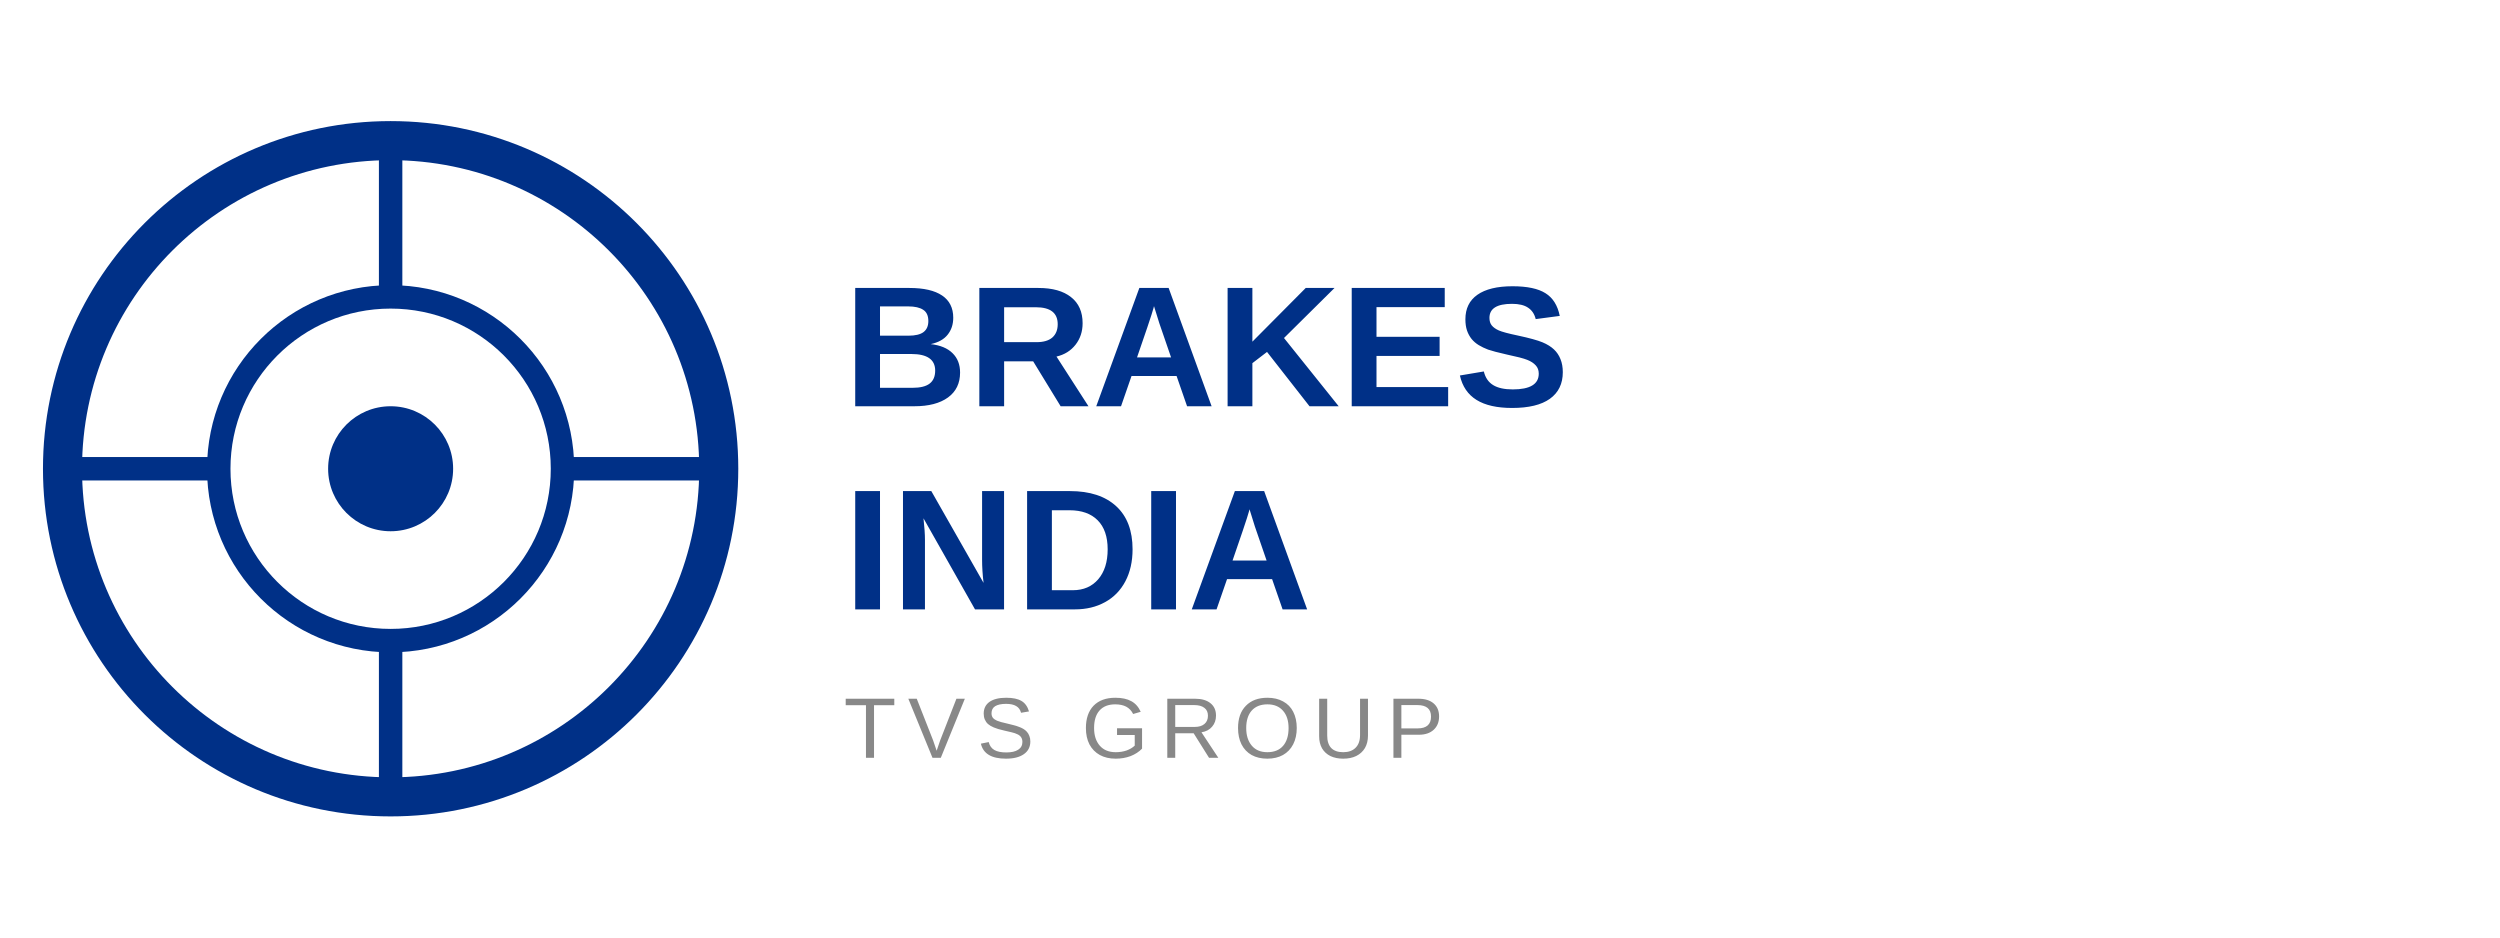
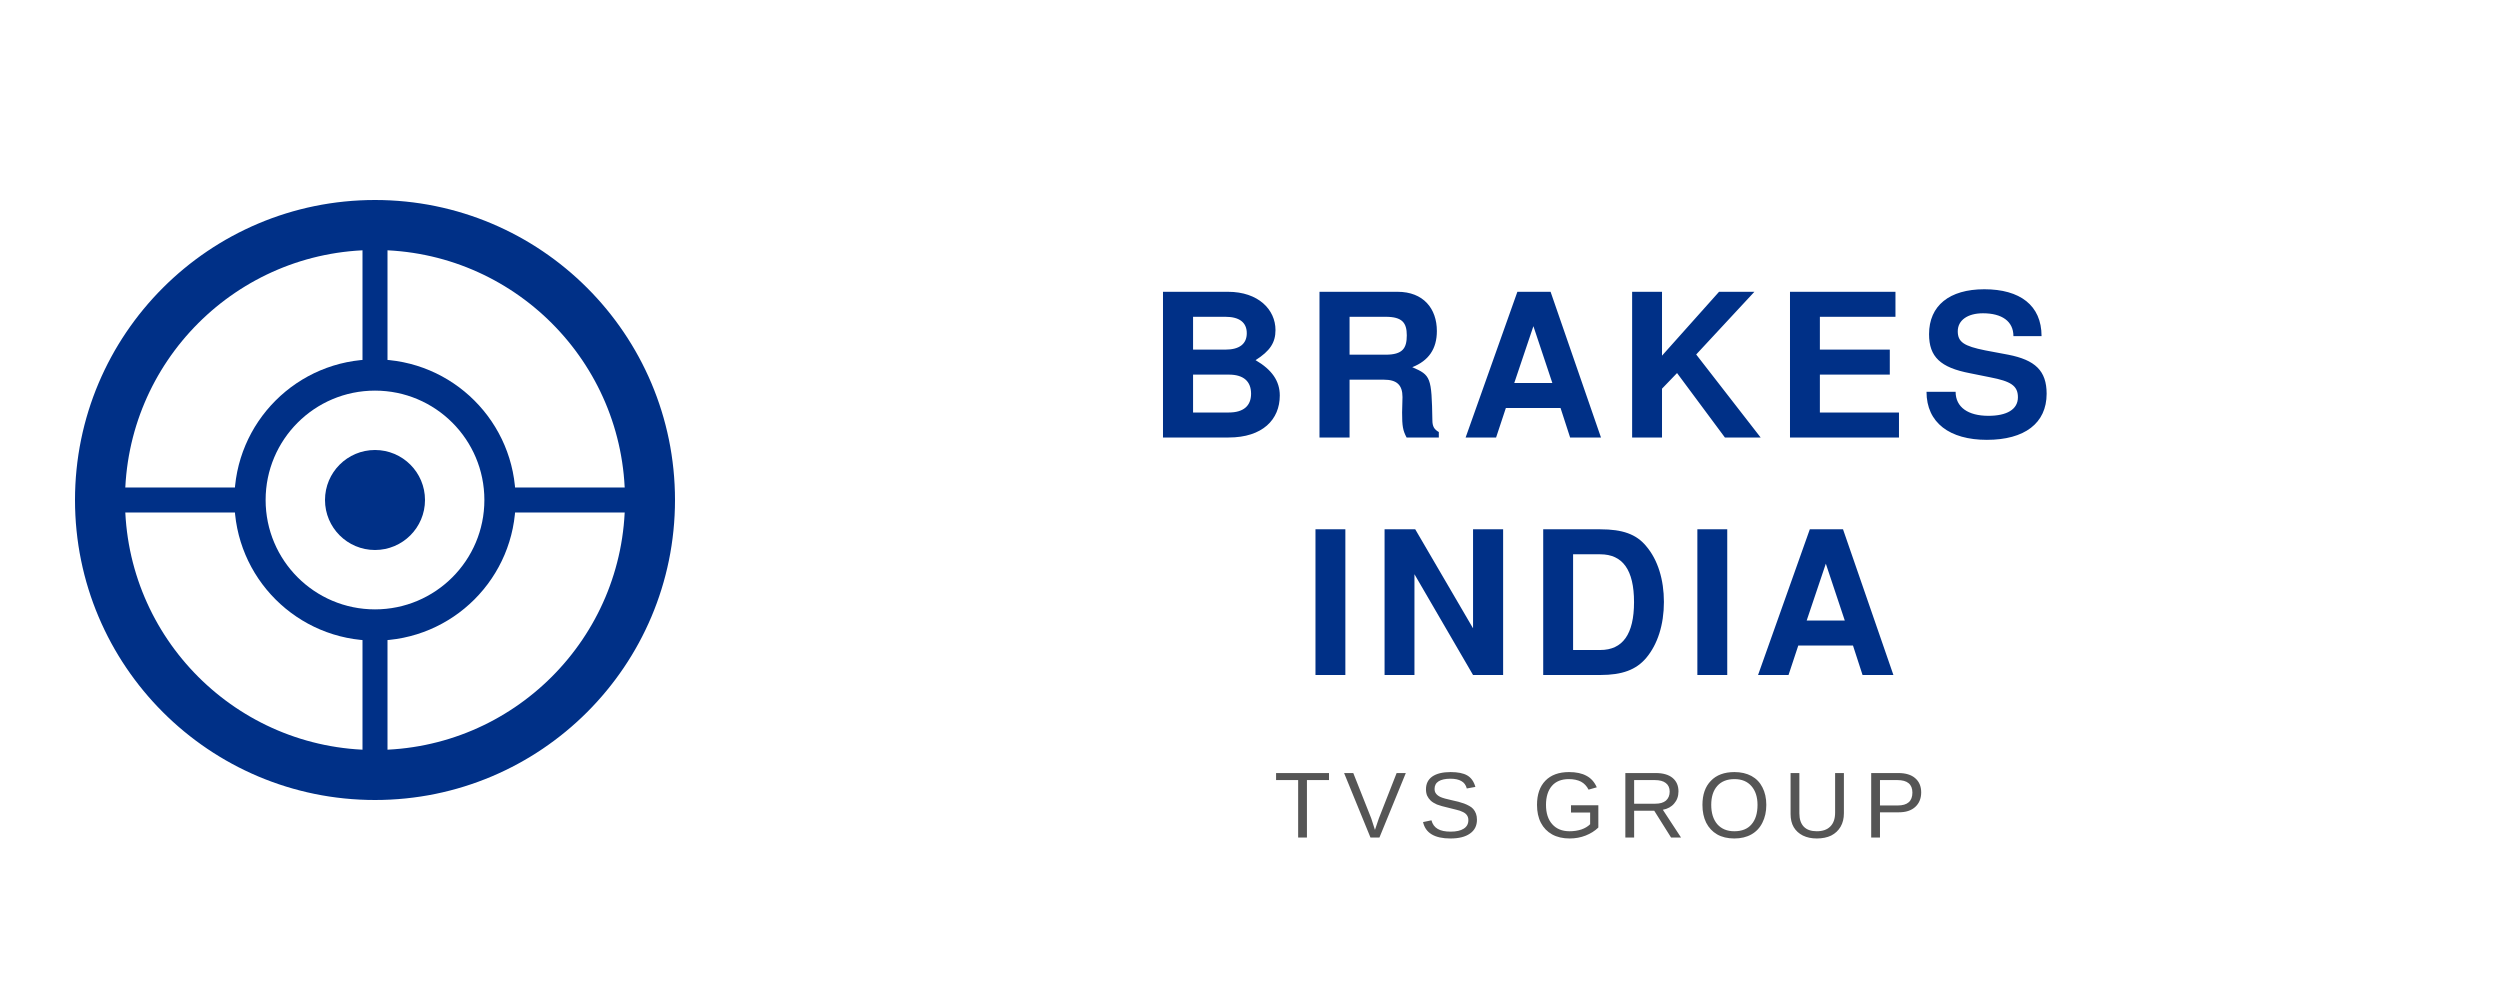
- <svg xmlns="http://www.w3.org/2000/svg" viewBox="0 0 320 120" role="img" aria-label="Brakes India Limited">
-   <circle cx="50" cy="60" r="42" fill="none" stroke="#003087" stroke-width="5" />
-   <circle cx="50" cy="60" r="22" fill="none" stroke="#003087" stroke-width="3" />
-   <line x1="50" y1="18" x2="50" y2="38" stroke="#003087" stroke-width="3" />
-   <line x1="50" y1="82" x2="50" y2="102" stroke="#003087" stroke-width="3" />
-   <line x1="8" y1="60" x2="28" y2="60" stroke="#003087" stroke-width="3" />
-   <line x1="72" y1="60" x2="92" y2="60" stroke="#003087" stroke-width="3" />
-   <circle cx="50" cy="60" r="8" fill="#003087" />
-   <text x="108" y="52" font-family="Arial, Helvetica, sans-serif" font-weight="800" font-size="22" fill="#003087">BRAKES</text>
-   <text x="108" y="78" font-family="Arial, Helvetica, sans-serif" font-weight="800" font-size="22" fill="#003087">INDIA</text>
-   <text x="108" y="97" font-family="Arial, sans-serif" font-size="11" fill="#888" letter-spacing="1.5">TVS GROUP</text>
+ <svg xmlns="http://www.w3.org/2000/svg" viewBox="0 0 200 80" role="img" aria-label="Brakes India">
+   <circle cx="30" cy="40" r="22" fill="none" stroke="#003087" stroke-width="4" />
+   <circle cx="30" cy="40" r="10" fill="none" stroke="#003087" stroke-width="2.5" />
+   <circle cx="30" cy="40" r="4" fill="#003087" />
+   <line x1="30" y1="18" x2="30" y2="30" stroke="#003087" stroke-width="2" />
+   <line x1="30" y1="50" x2="30" y2="62" stroke="#003087" stroke-width="2" />
+   <line x1="8" y1="40" x2="20" y2="40" stroke="#003087" stroke-width="2" />
+   <line x1="40" y1="40" x2="52" y2="40" stroke="#003087" stroke-width="2" />
+   <text x="128" y="35" font-family="'Arial Black','Helvetica Neue',sans-serif" font-size="16" font-weight="900" fill="#003087" text-anchor="middle" letter-spacing="1">BRAKES</text>
+   <text x="128" y="54" font-family="'Arial Black','Helvetica Neue',sans-serif" font-size="16" font-weight="900" fill="#003087" text-anchor="middle" letter-spacing="1">INDIA</text>
+   <text x="128" y="67" font-family="Arial,sans-serif" font-size="7.5" fill="#555" text-anchor="middle" letter-spacing="1">TVS GROUP</text>
</svg>
